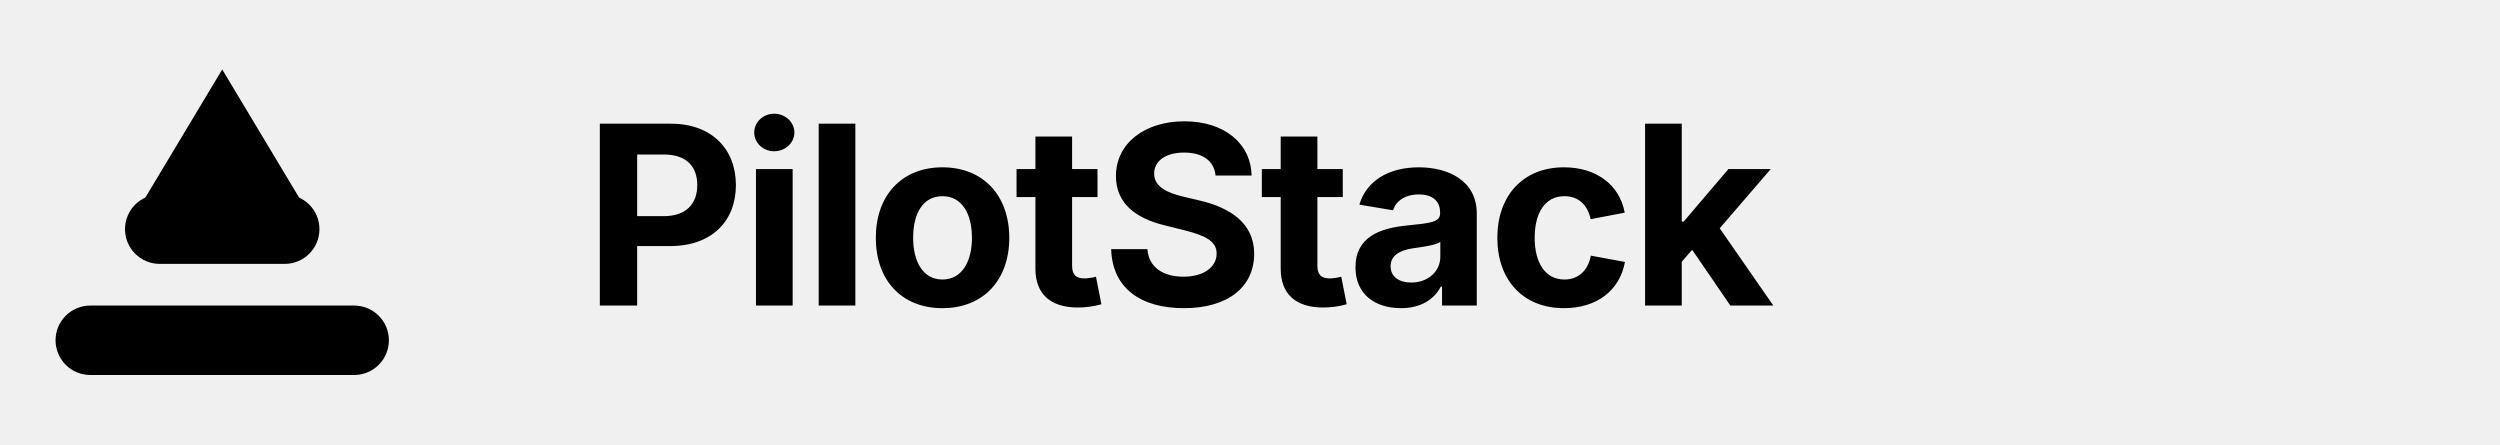
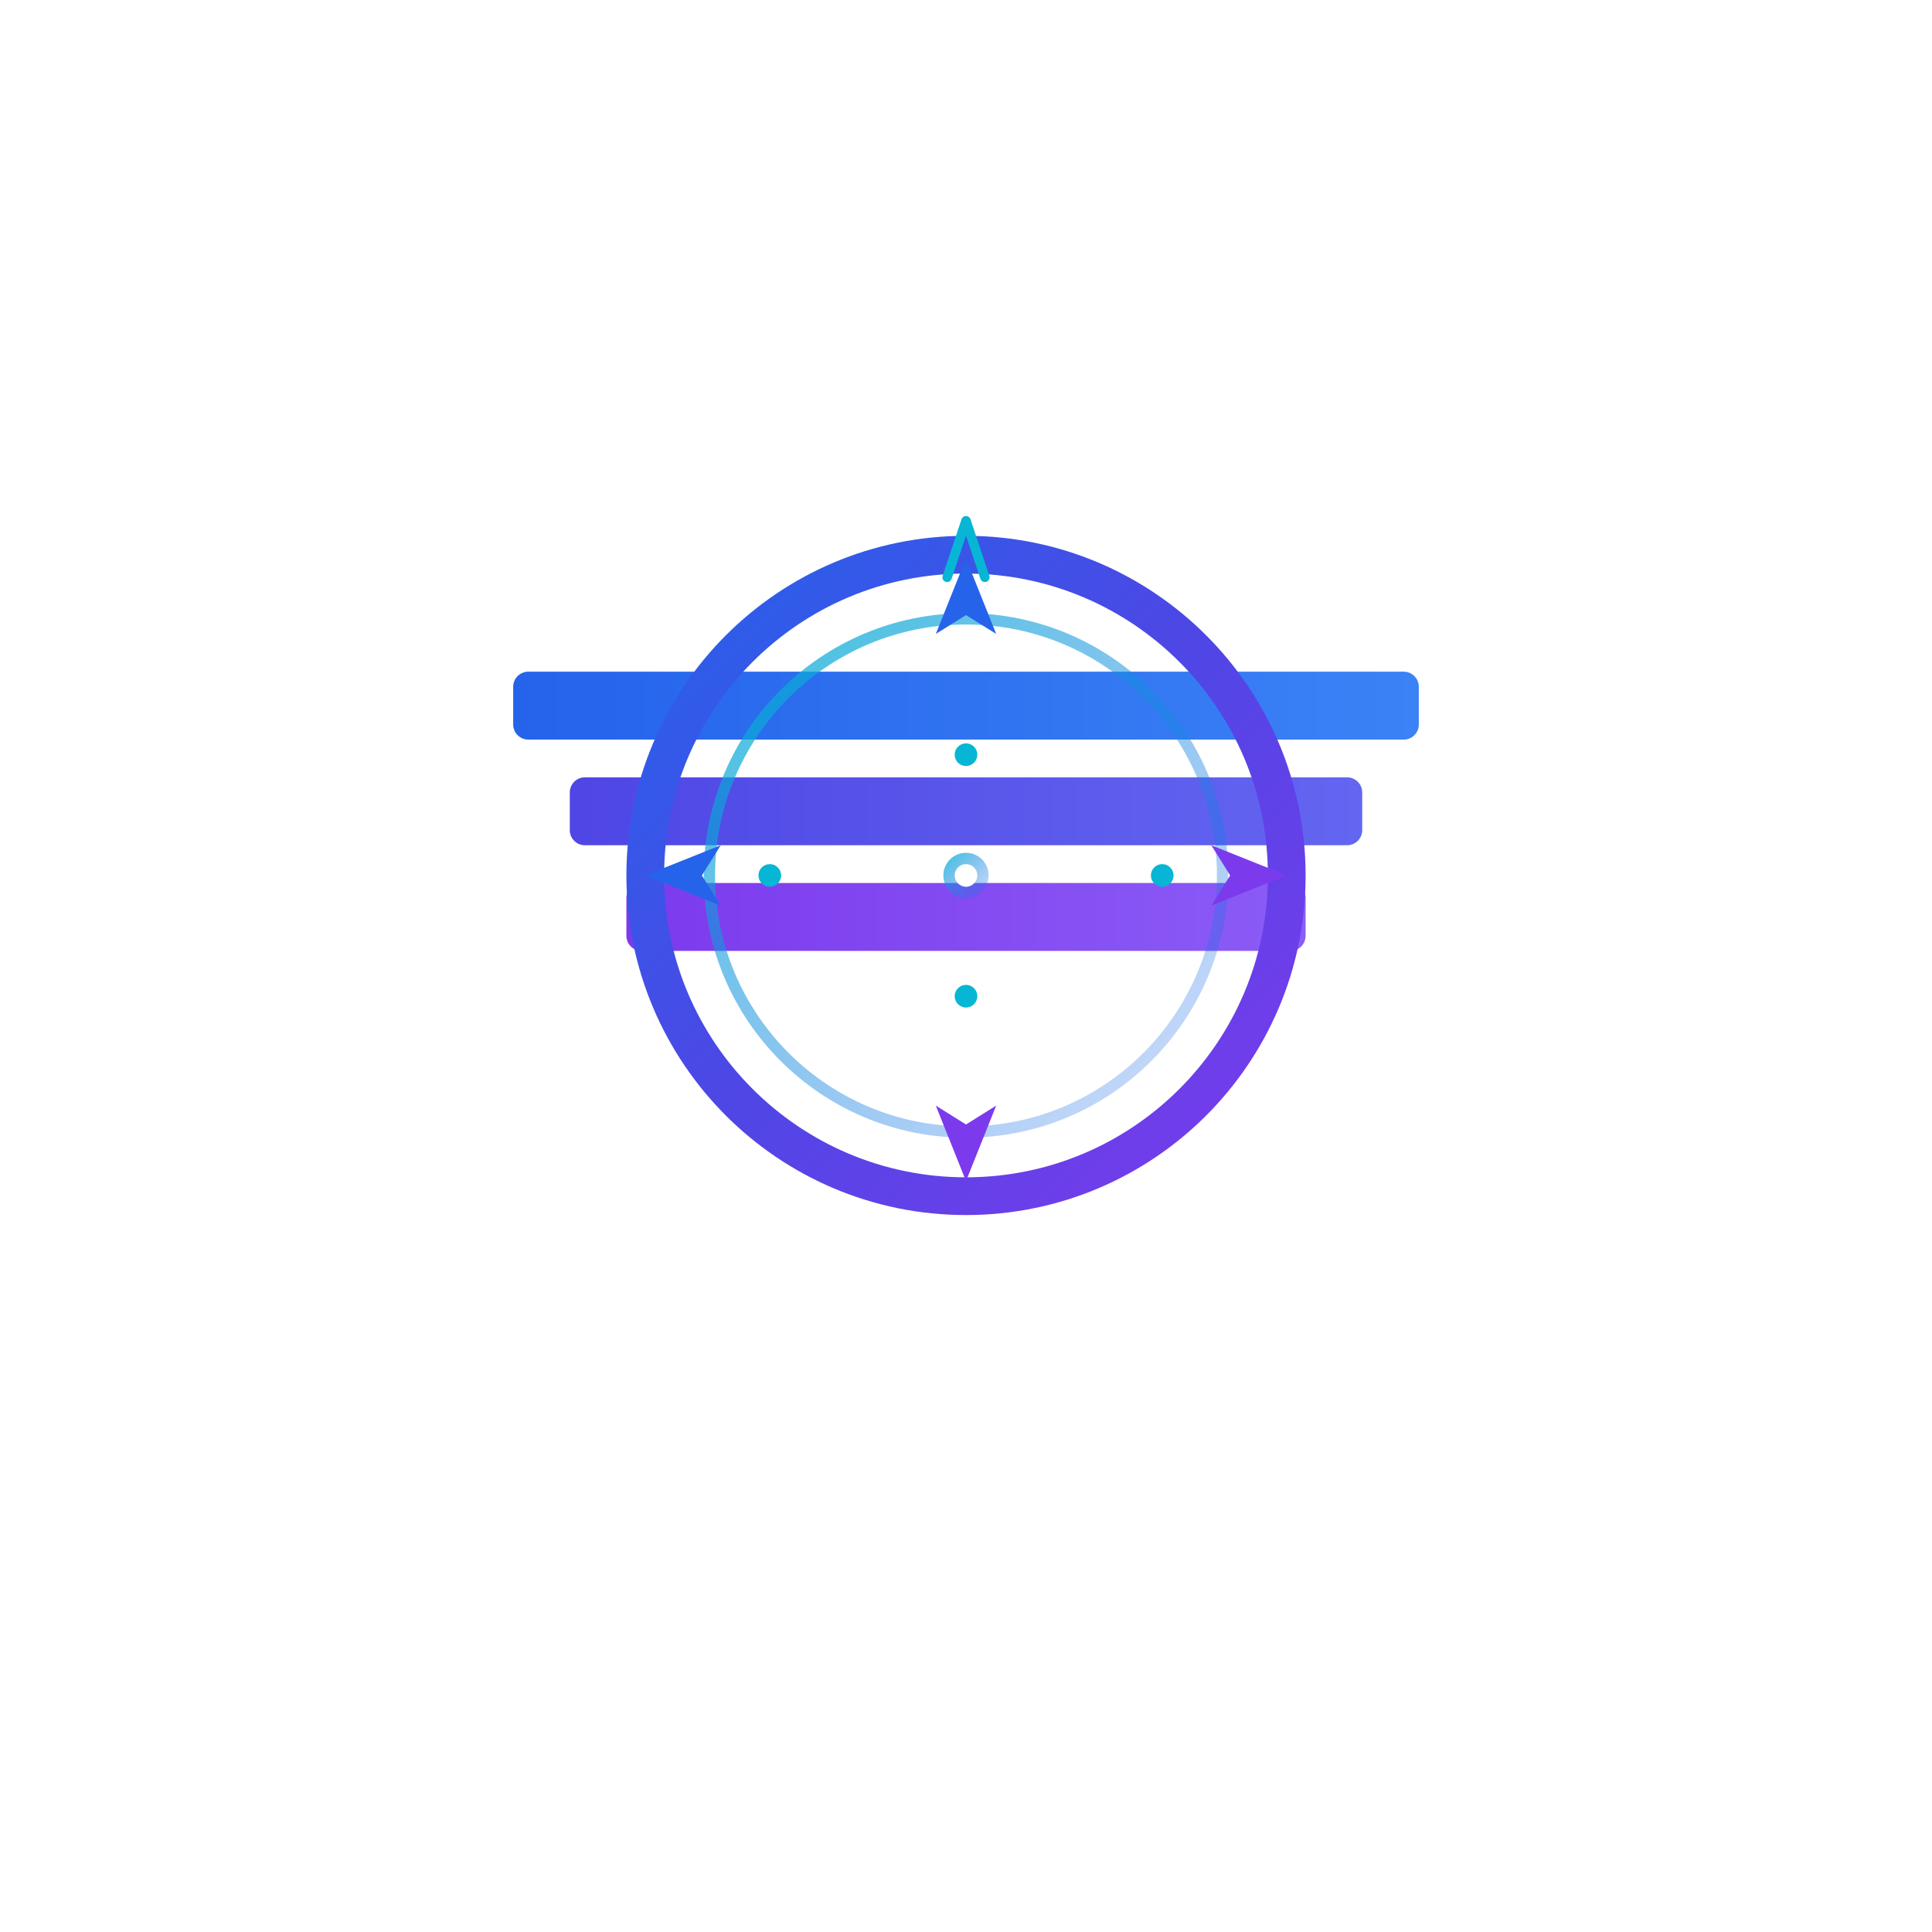
- <svg xmlns="http://www.w3.org/2000/svg" viewBox="0 0 180 32" fill="none">
-   <g>
-     <rect x="4" y="22" width="24" height="5" rx="2.5" fill="currentColor" />
-     <rect x="9" y="14" width="14" height="5" rx="2.5" fill="currentColor" />
-     <path d="M16 5 L22 15 L10 15 Z" fill="currentColor" />
+ <svg xmlns="http://www.w3.org/2000/svg" viewBox="0 0 512 512" width="512" height="512">
+   <defs>
+     <linearGradient id="mainGrad" x1="0%" y1="0%" x2="100%" y2="100%">
+       <stop offset="0%" style="stop-color:#2563EB" />
+       <stop offset="50%" style="stop-color:#4F46E5" />
+       <stop offset="100%" style="stop-color:#7C3AED" />
+     </linearGradient>
+     <linearGradient id="cyanHighlight" x1="0%" y1="0%" x2="100%" y2="100%">
+       <stop offset="0%" style="stop-color:#06B6D4;stop-opacity:0.8" />
+       <stop offset="100%" style="stop-color:#2563EB;stop-opacity:0.2" />
+     </linearGradient>
+     <linearGradient id="stackGrad1" x1="0%" y1="0%" x2="100%" y2="0%">
+       <stop offset="0%" style="stop-color:#2563EB" />
+       <stop offset="100%" style="stop-color:#3B82F6" />
+     </linearGradient>
+     <linearGradient id="stackGrad2" x1="0%" y1="0%" x2="100%" y2="0%">
+       <stop offset="0%" style="stop-color:#4F46E5" />
+       <stop offset="100%" style="stop-color:#6366F1" />
+     </linearGradient>
+     <linearGradient id="stackGrad3" x1="0%" y1="0%" x2="100%" y2="0%">
+       <stop offset="0%" style="stop-color:#7C3AED" />
+       <stop offset="100%" style="stop-color:#8B5CF6" />
+     </linearGradient>
+   </defs>
+   <rect width="512" height="512" fill="white" />
+   <g transform="translate(256, 268)">
+     <rect x="-120" y="-90" width="240" height="18" rx="4" fill="url(#stackGrad1)" />
+     <rect x="-105" y="-62" width="210" height="18" rx="4" fill="url(#stackGrad2)" />
+     <rect x="-90" y="-34" width="180" height="18" rx="4" fill="url(#stackGrad3)" />
+     <circle cx="0" cy="-36" r="85" fill="none" stroke="url(#mainGrad)" stroke-width="10" />
+     <circle cx="0" cy="-36" r="68" fill="none" stroke="url(#cyanHighlight)" stroke-width="3" />
+     <line x1="0" y1="-115" x2="0" y2="40" stroke="url(#mainGrad)" stroke-width="8" stroke-linecap="round" />
+     <line x1="-80" y1="-36" x2="80" y2="-36" stroke="url(#mainGrad)" stroke-width="8" stroke-linecap="round" />
+     <polygon points="0,-120 -8,-100 0,-105 8,-100" fill="#2563EB" />
+     <polygon points="0,45 -8,25 0,30 8,25" fill="#7C3AED" />
+     <polygon points="-85,-36 -65,-44 -70,-36 -65,-28" fill="#2563EB" />
+     <polygon points="85,-36 65,-44 70,-36 65,-28" fill="#7C3AED" />
+     <circle cx="0" cy="-36" r="6" fill="url(#cyanHighlight)" />
+     <circle cx="0" cy="-36" r="3" fill="white" />
+     <path d="M-5,-115 L0,-130 L5,-115" fill="none" stroke="#06B6D4" stroke-width="2.5" stroke-linecap="round" stroke-linejoin="round" />
+     <circle cx="0" cy="-68" r="3" fill="#06B6D4" />
+     <circle cx="0" cy="-4" r="3" fill="#06B6D4" />
+     <circle cx="-52" cy="-36" r="3" fill="#06B6D4" />
+     <circle cx="52" cy="-36" r="3" fill="#06B6D4" />
  </g>
-   <text x="42" y="22" font-family="system-ui,-apple-system,sans-serif" font-weight="650" font-size="18" fill="currentColor" letter-spacing="-0.02em">PilotStack</text>
</svg>
